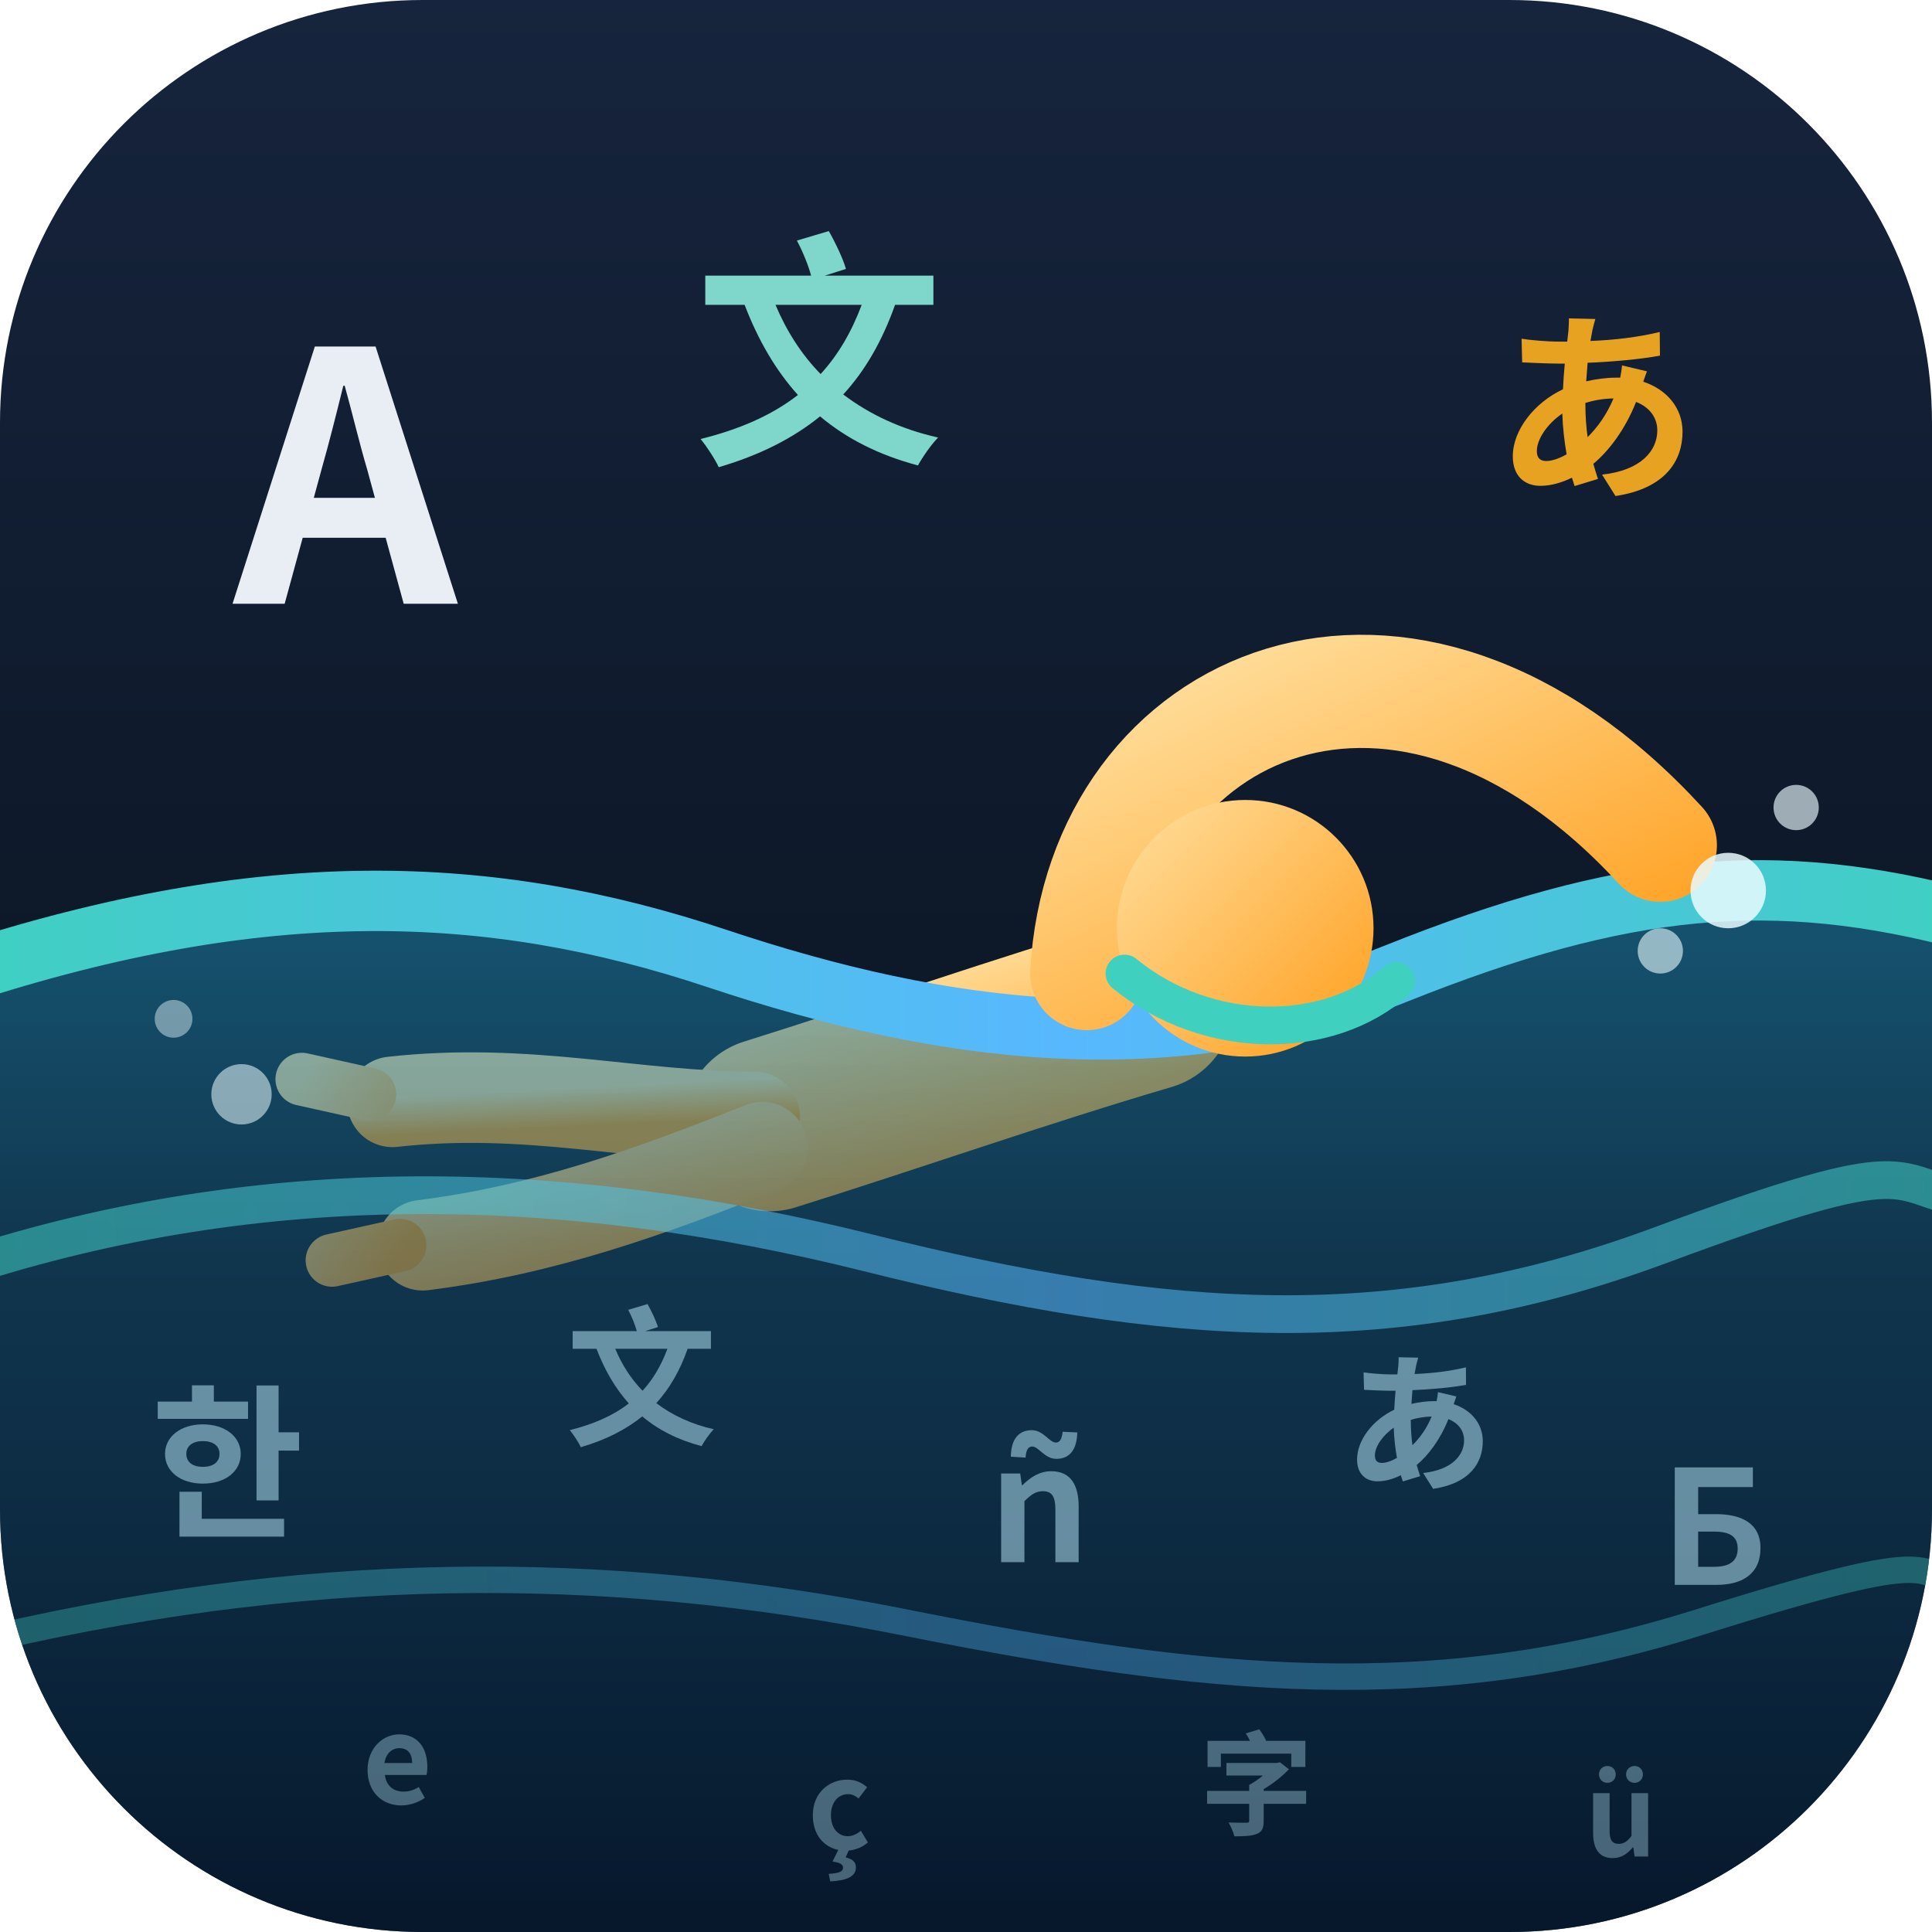
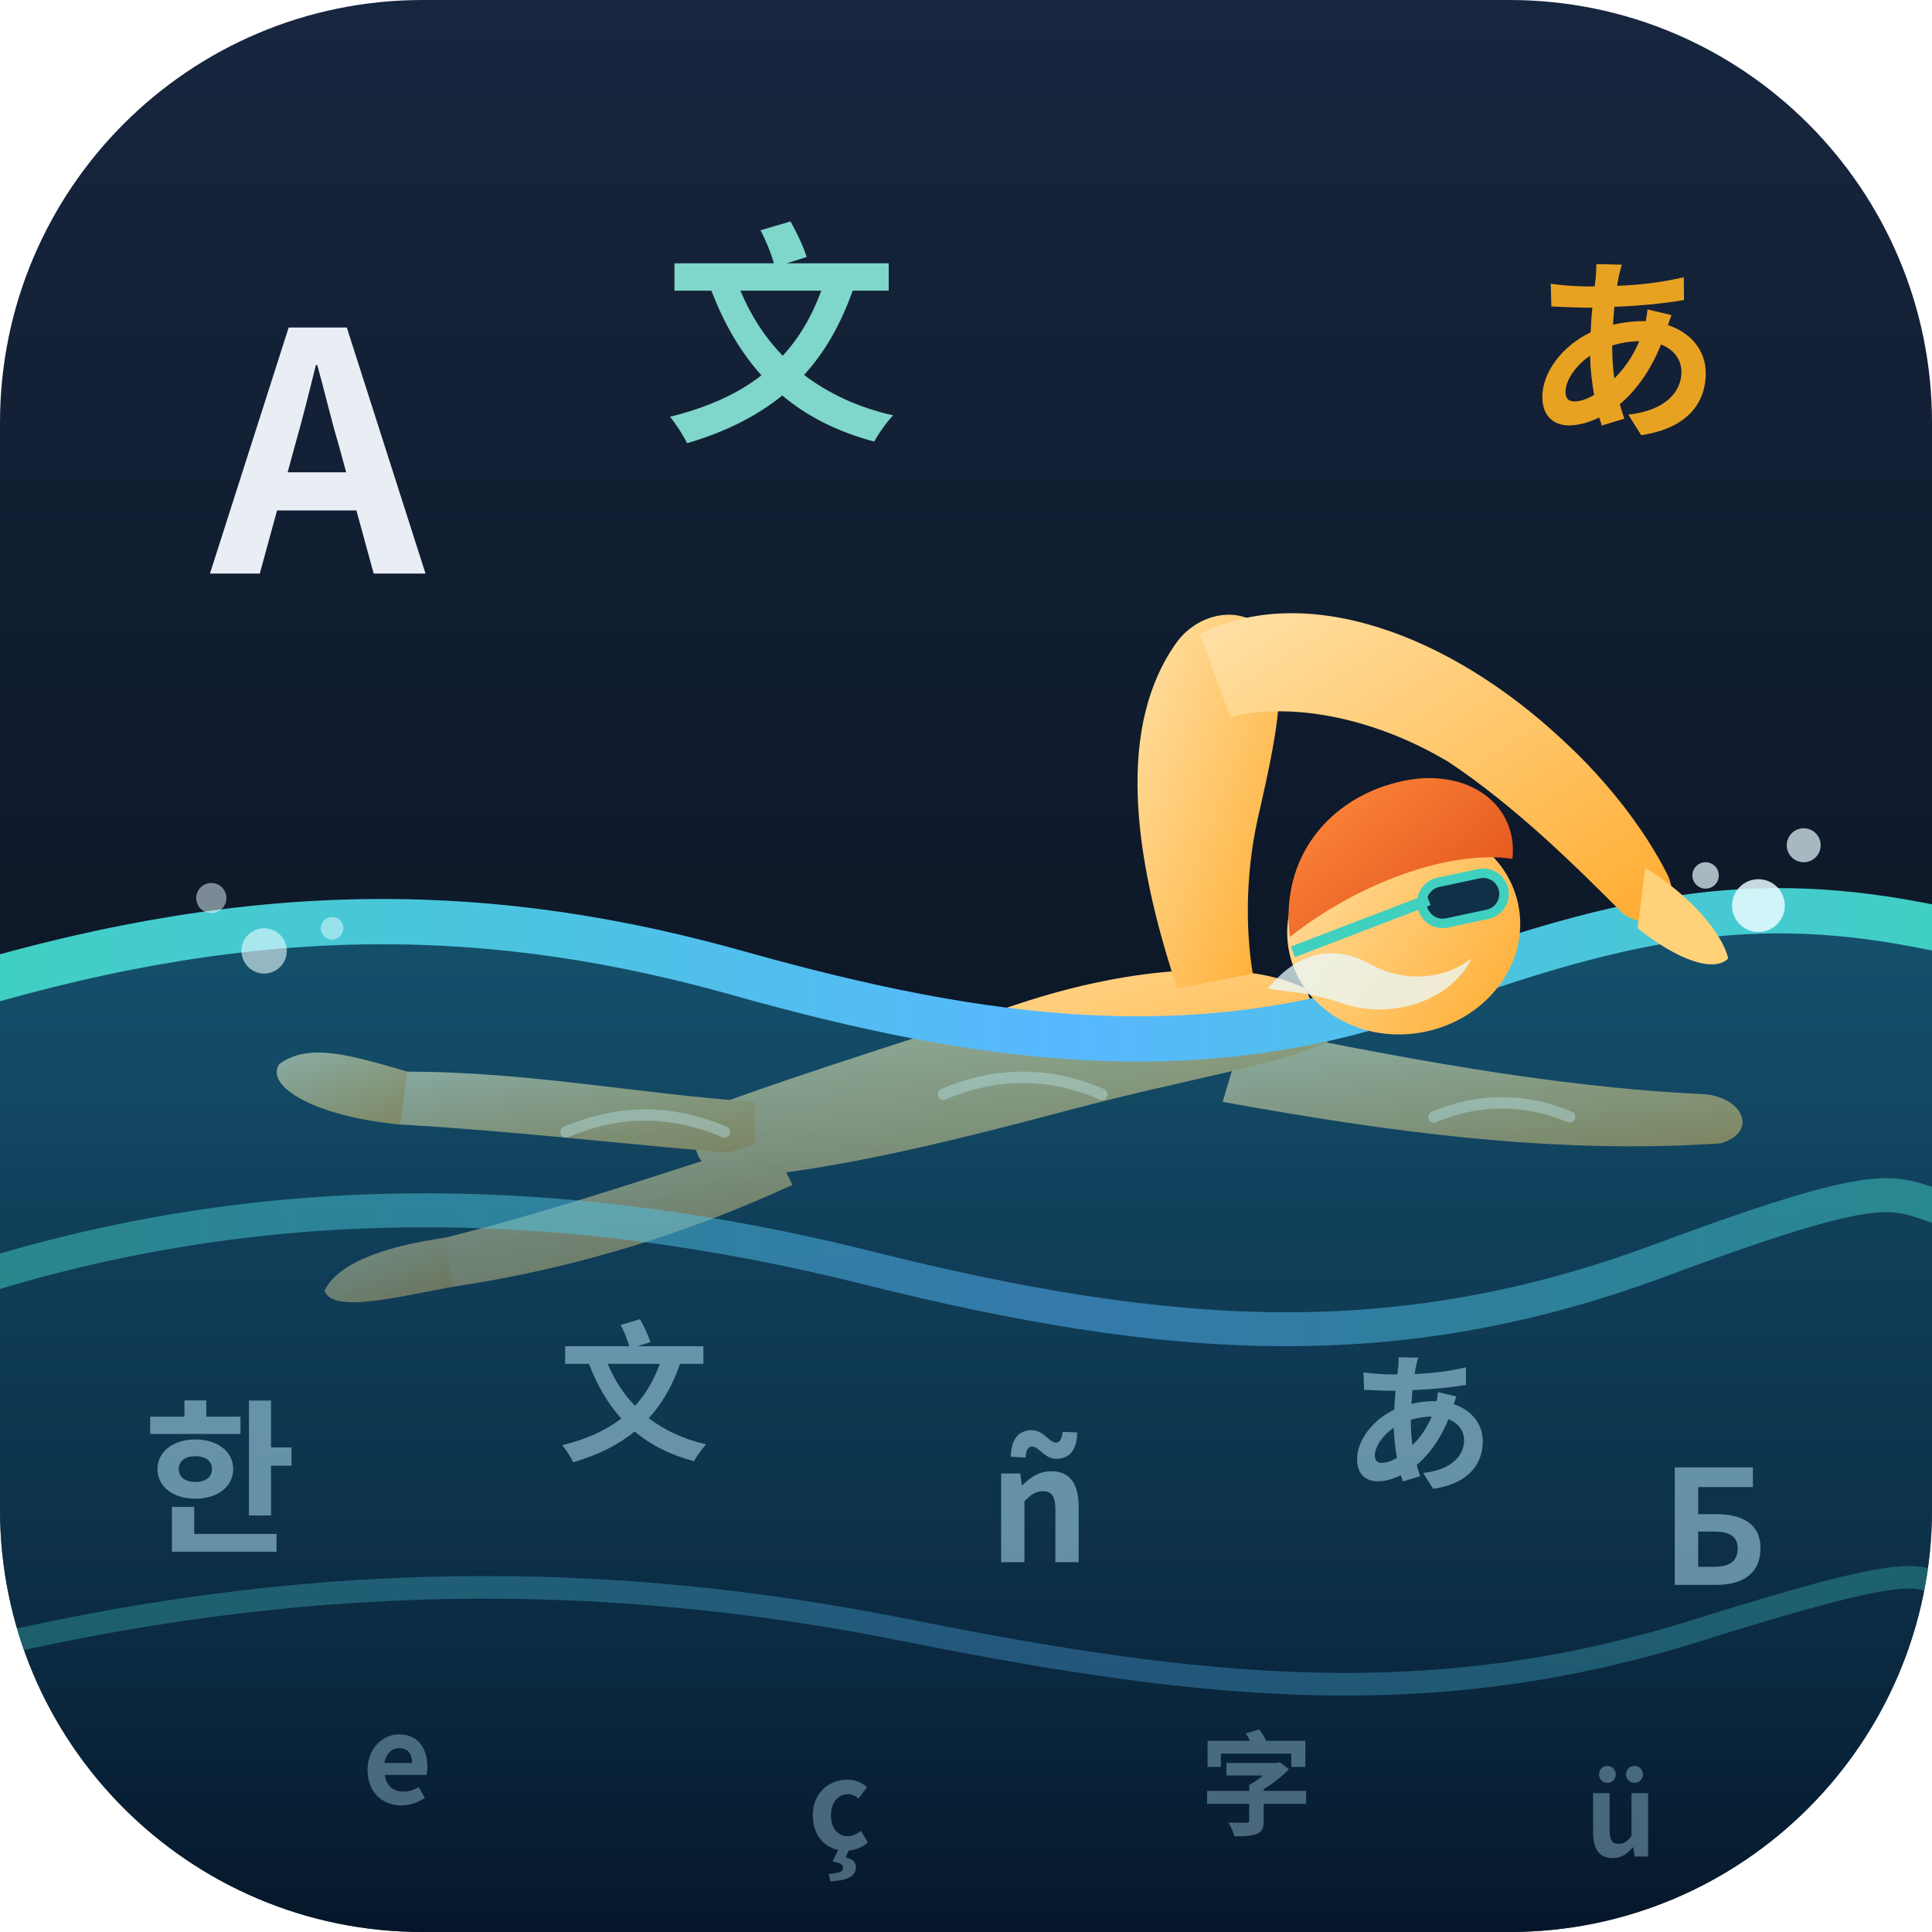
<svg xmlns="http://www.w3.org/2000/svg" viewBox="0 0 512 512">
  <defs>
    <linearGradient id="bg" x1="0" y1="0" x2="0" y2="1">
-       <stop offset="0" stop-color="#16243d" />
+       <stop offset="0" stop-color="#17263f" />
      <stop offset=".5" stop-color="#0d1828" />
      <stop offset="1" stop-color="#061020" />
    </linearGradient>
    <linearGradient id="w1" x1="0" y1="0" x2="1" y2="0">
      <stop offset="0" stop-color="#3fd0c0" />
      <stop offset=".55" stop-color="#58b8ff" />
      <stop offset="1" stop-color="#3fd0c0" />
    </linearGradient>
    <linearGradient id="wb" x1="0" y1="0" x2="0" y2="1">
-       <stop offset="0" stop-color="#1f8fb8" stop-opacity=".5" />
-       <stop offset=".35" stop-color="#14506f" stop-opacity=".55" />
-       <stop offset="1" stop-color="#071a30" stop-opacity=".7" />
+       <stop offset="0" stop-color="#1e94bd" stop-opacity=".45" />
+       <stop offset=".3" stop-color="#145a7c" stop-opacity=".6" />
+       <stop offset="1" stop-color="#06182c" stop-opacity=".85" />
    </linearGradient>
-     <linearGradient id="sw" x1="0" y1="0" x2="1" y2="1">
-       <stop offset="0" stop-color="#ffe0a0" />
-       <stop offset="1" stop-color="#ff9d1a" />
+     <linearGradient id="sk" x1="0" y1="0" x2="1" y2="1">
+       <stop offset="0" stop-color="#ffe2a8" />
+       <stop offset="1" stop-color="#ffab2e" />
+     </linearGradient>
+     <linearGradient id="cap" x1="0" y1="0" x2="1" y2="1">
+       <stop offset="0" stop-color="#ff8a3d" />
+       <stop offset="1" stop-color="#e2541c" />
    </linearGradient>
    <clipPath id="cl">
      <rect width="512" height="512" rx="112" />
    </clipPath>
  </defs>
  <g clip-path="url(#cl)">
    <rect width="512" height="512" fill="url(#bg)" />
    <g font-family="'Noto Sans CJK SC',Arial,sans-serif" font-weight="700">
-       <text x="62" y="160" font-size="92" fill="#e9edf4">A</text>
-       <text x="184" y="118" font-size="66" fill="#7fd6ca">文</text>
-       <text x="396" y="128" font-size="54" fill="#ffb020" opacity=".9">あ</text>
+       <text x="56" y="152" font-size="88" fill="#e9edf4">A</text>
+       <text x="176" y="112" font-size="62" fill="#7fd6ca">文</text>
+       <text x="404" y="112" font-size="52" fill="#ffb020" opacity=".9">あ</text>
    </g>
-     <g fill="none" stroke="url(#sw)" stroke-linecap="round" stroke-linejoin="round">
-       <path d="M304 266 C270 276 236 288 204 298" stroke-width="46" />
-       <path d="M200 296 C168 296 140 288 104 292" stroke-width="24" />
-       <path d="M202 304 C172 316 144 326 112 330" stroke-width="24" />
-       <path d="M98 290 l-18 -4 M106 330 l-18 4" stroke-width="14" />
+     <g fill="url(#sk)">
+       <path d="M330 272 C370 280 410 288 452 290 C462 291 466 300 456 303 C412 306 368 300 324 292 Z" />
+       <path d="M346 262 C330 254 300 256 270 266 C240 276 214 284 192 292 C180 297 182 312 196 312 C222 310 254 302 284 294 C314 286 340 282 352 276 Z" />
+       <path d="M200 292 C170 290 140 284 108 284 C96 284 94 296 106 298 C140 300 172 304 200 306 Z" />
+       <path d="M204 302 C178 310 150 320 118 328 C106 331 108 343 120 341 C154 336 184 326 210 314 Z" />
+       <path d="M108 284 C94 280 82 276 74 282 C70 288 84 296 106 298 Z" />
+       <path d="M118 328 C104 330 90 334 86 342 C88 348 104 344 120 341 Z" />
    </g>
-     <path d="M0 258 C70 232 130 234 190 254 S310 282 370 258 S470 230 512 244 V512 H0 Z" fill="url(#wb)" />
+     <path d="M0 262 C70 238 132 240 196 258 S318 284 378 262 S472 236 512 248 V512 H0 Z" fill="url(#wb)" />
+     <g stroke="#bff3ff" stroke-width="3" stroke-linecap="round" fill="none" opacity=".35">
+       <path d="M150 300c14-6 28-6 42 0" />
+       <path d="M250 290c14-6 28-6 42 0" />
+       <path d="M380 296c12-5 24-5 36 0" />
+     </g>
    <g font-family="'Noto Sans CJK SC',Arial,sans-serif" font-weight="700" fill="#bfefff" opacity=".5">
-       <text x="40" y="404" font-size="44">한</text>
-       <text x="150" y="380" font-size="40">文</text>
+       <text x="38" y="408" font-size="44">한</text>
+       <text x="148" y="384" font-size="40">文</text>
      <text x="262" y="414" font-size="42">ñ</text>
      <text x="356" y="392" font-size="40">あ</text>
      <text x="440" y="420" font-size="42">Б</text>
      <text x="96" y="478" font-size="32" opacity=".7">e</text>
      <text x="214" y="490" font-size="32" opacity=".7">ç</text>
      <text x="318" y="484" font-size="30" opacity=".7">字</text>
      <text x="420" y="492" font-size="30" opacity=".7">ü</text>
    </g>
    <g fill="none" stroke-linecap="round">
-       <path d="M-10 258 C70 232 130 234 190 254 S310 282 370 258 S470 230 522 244" stroke="url(#w1)" stroke-width="16" />
-       <path d="M-10 336 C70 310 150 312 230 332 S370 356 440 330 S500 314 522 318" stroke="url(#w1)" stroke-width="10" opacity=".55" />
-       <path d="M-10 436 C80 414 160 414 240 430 S380 452 450 430 S505 418 522 420" stroke="url(#w1)" stroke-width="7" opacity=".35" />
+       <path d="M-10 262 C70 238 132 240 196 258 S318 284 378 262 S472 236 522 248" stroke="url(#w1)" stroke-width="12" />
+       <path d="M-10 340 C70 314 150 316 230 336 S370 360 440 334 S500 318 522 322" stroke="url(#w1)" stroke-width="9" opacity=".5" />
+       <path d="M-10 438 C80 416 160 416 240 432 S380 454 450 432 S505 420 522 422" stroke="url(#w1)" stroke-width="6" opacity=".32" />
    </g>
-     <path d="M288 258 C292 186 372 150 440 224" stroke="url(#sw)" stroke-width="30" stroke-linecap="round" fill="none" />
-     <circle cx="330" cy="246" r="34" fill="url(#sw)" />
-     <path d="M298 258 C320 276 352 276 370 260" stroke="#3fd0c0" stroke-width="10" stroke-linecap="round" fill="none" />
+     <path d="M312 262 C300 226 296 192 312 170 C318 162 330 160 336 168 C342 178 338 196 334 214 C330 230 330 246 332 258 Z" fill="url(#sk)" />
+     <path d="M318 168 C346 154 384 168 414 196 C426 207 436 220 442 232 C446 241 438 248 430 242 C418 230 402 214 384 202 C364 190 342 186 326 190 Z" fill="url(#sk)" />
+     <path d="M436 230 C446 236 456 246 458 254 C454 258 444 254 434 246 Z" fill="#ffd27a" />
+     <g transform="rotate(-12 372 246)">
+       <ellipse cx="372" cy="246" rx="31" ry="28" fill="url(#sk)" />
+       <path d="M342 242 C344 218 364 206 384 208 C400 210 408 222 404 234 C388 228 362 232 342 242 Z" fill="url(#cap)" />
+       <rect x="378" y="236" width="22" height="11" rx="5.5" fill="#103048" stroke="#3fd0c0" stroke-width="2.5" />
+       <path d="M342 246 L380 240" stroke="#3fd0c0" stroke-width="3" />
+     </g>
    <g fill="#e9fbff">
-       <circle cx="458" cy="236" r="10" opacity=".85" />
-       <circle cx="476" cy="214" r="6" opacity=".65" />
-       <circle cx="440" cy="252" r="6" opacity=".6" />
-       <circle cx="64" cy="290" r="8" opacity=".55" />
-       <circle cx="46" cy="270" r="5" opacity=".45" />
+       <path d="M336 262 c8-10 18-12 28-6 c8 4 18 4 26-2 c-6 12-22 16-34 12 c-8-3-14-3-20-4z" opacity=".75" />
+       <circle cx="466" cy="240" r="7" opacity=".85" />
+       <circle cx="478" cy="224" r="4.5" opacity=".7" />
+       <circle cx="452" cy="232" r="3.5" opacity=".7" />
+       <circle cx="70" cy="252" r="6" opacity=".6" />
+       <circle cx="56" cy="238" r="4" opacity=".5" />
+       <circle cx="88" cy="246" r="3" opacity=".5" />
    </g>
  </g>
</svg>
